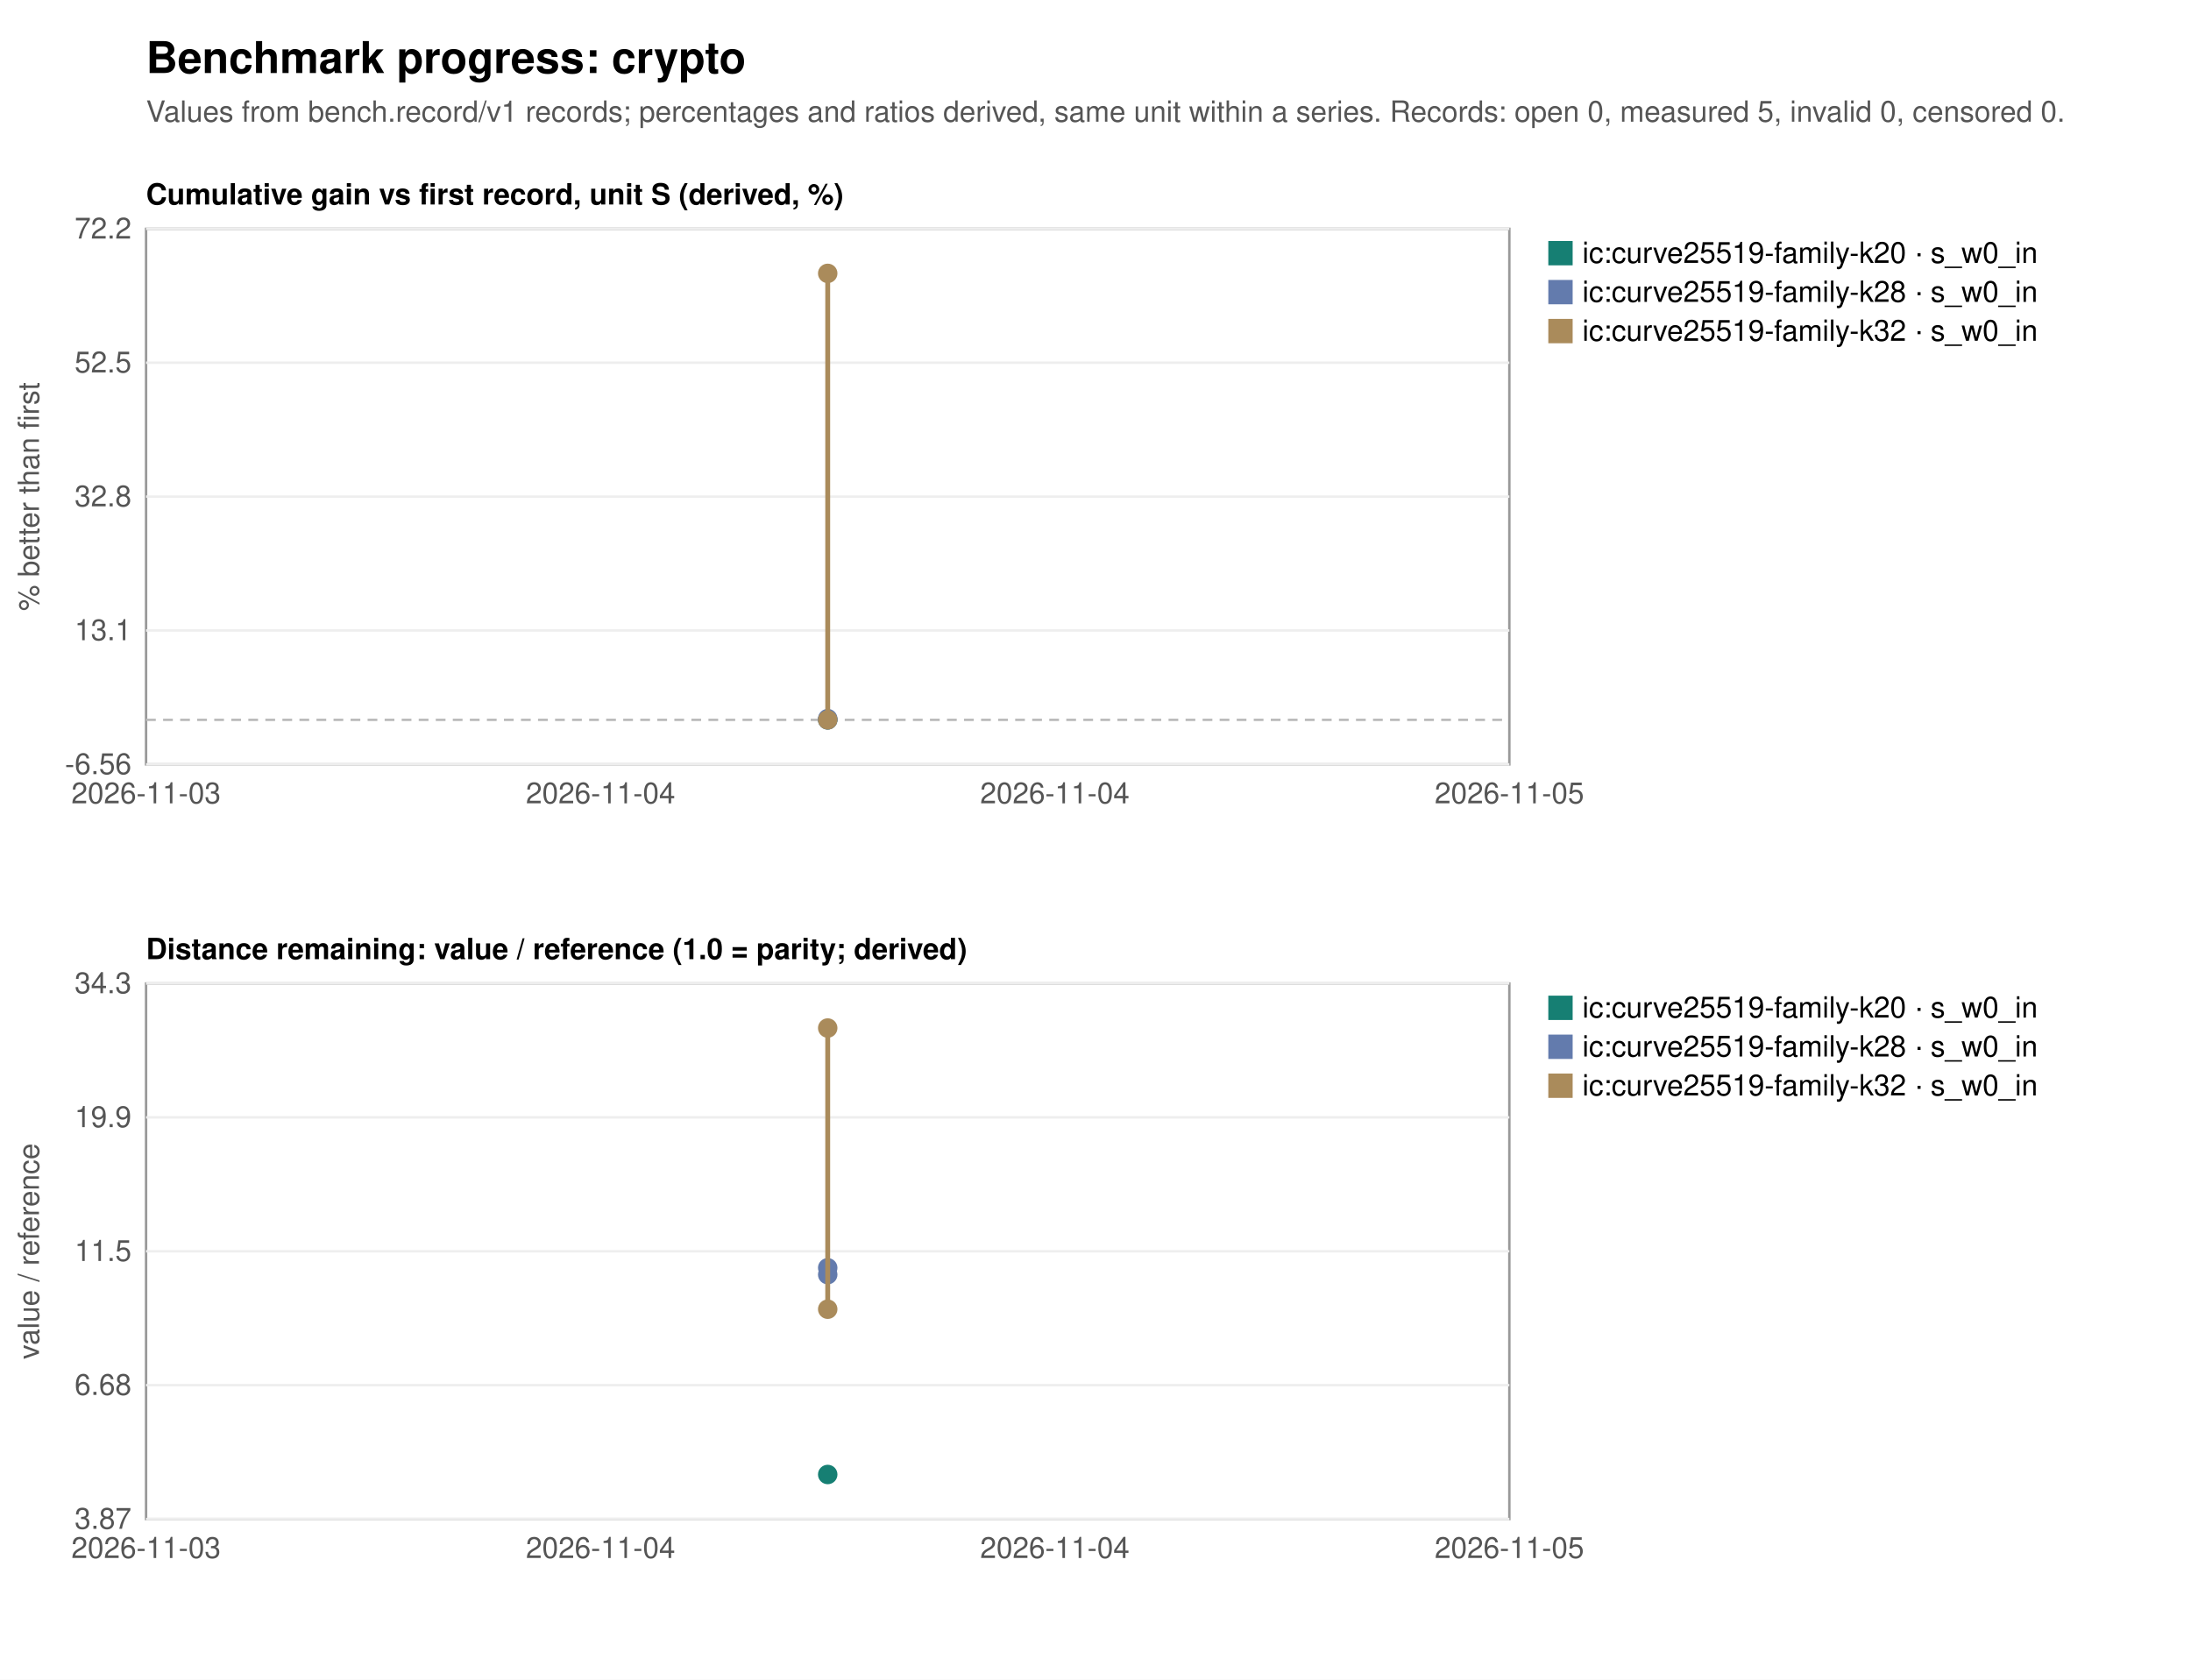
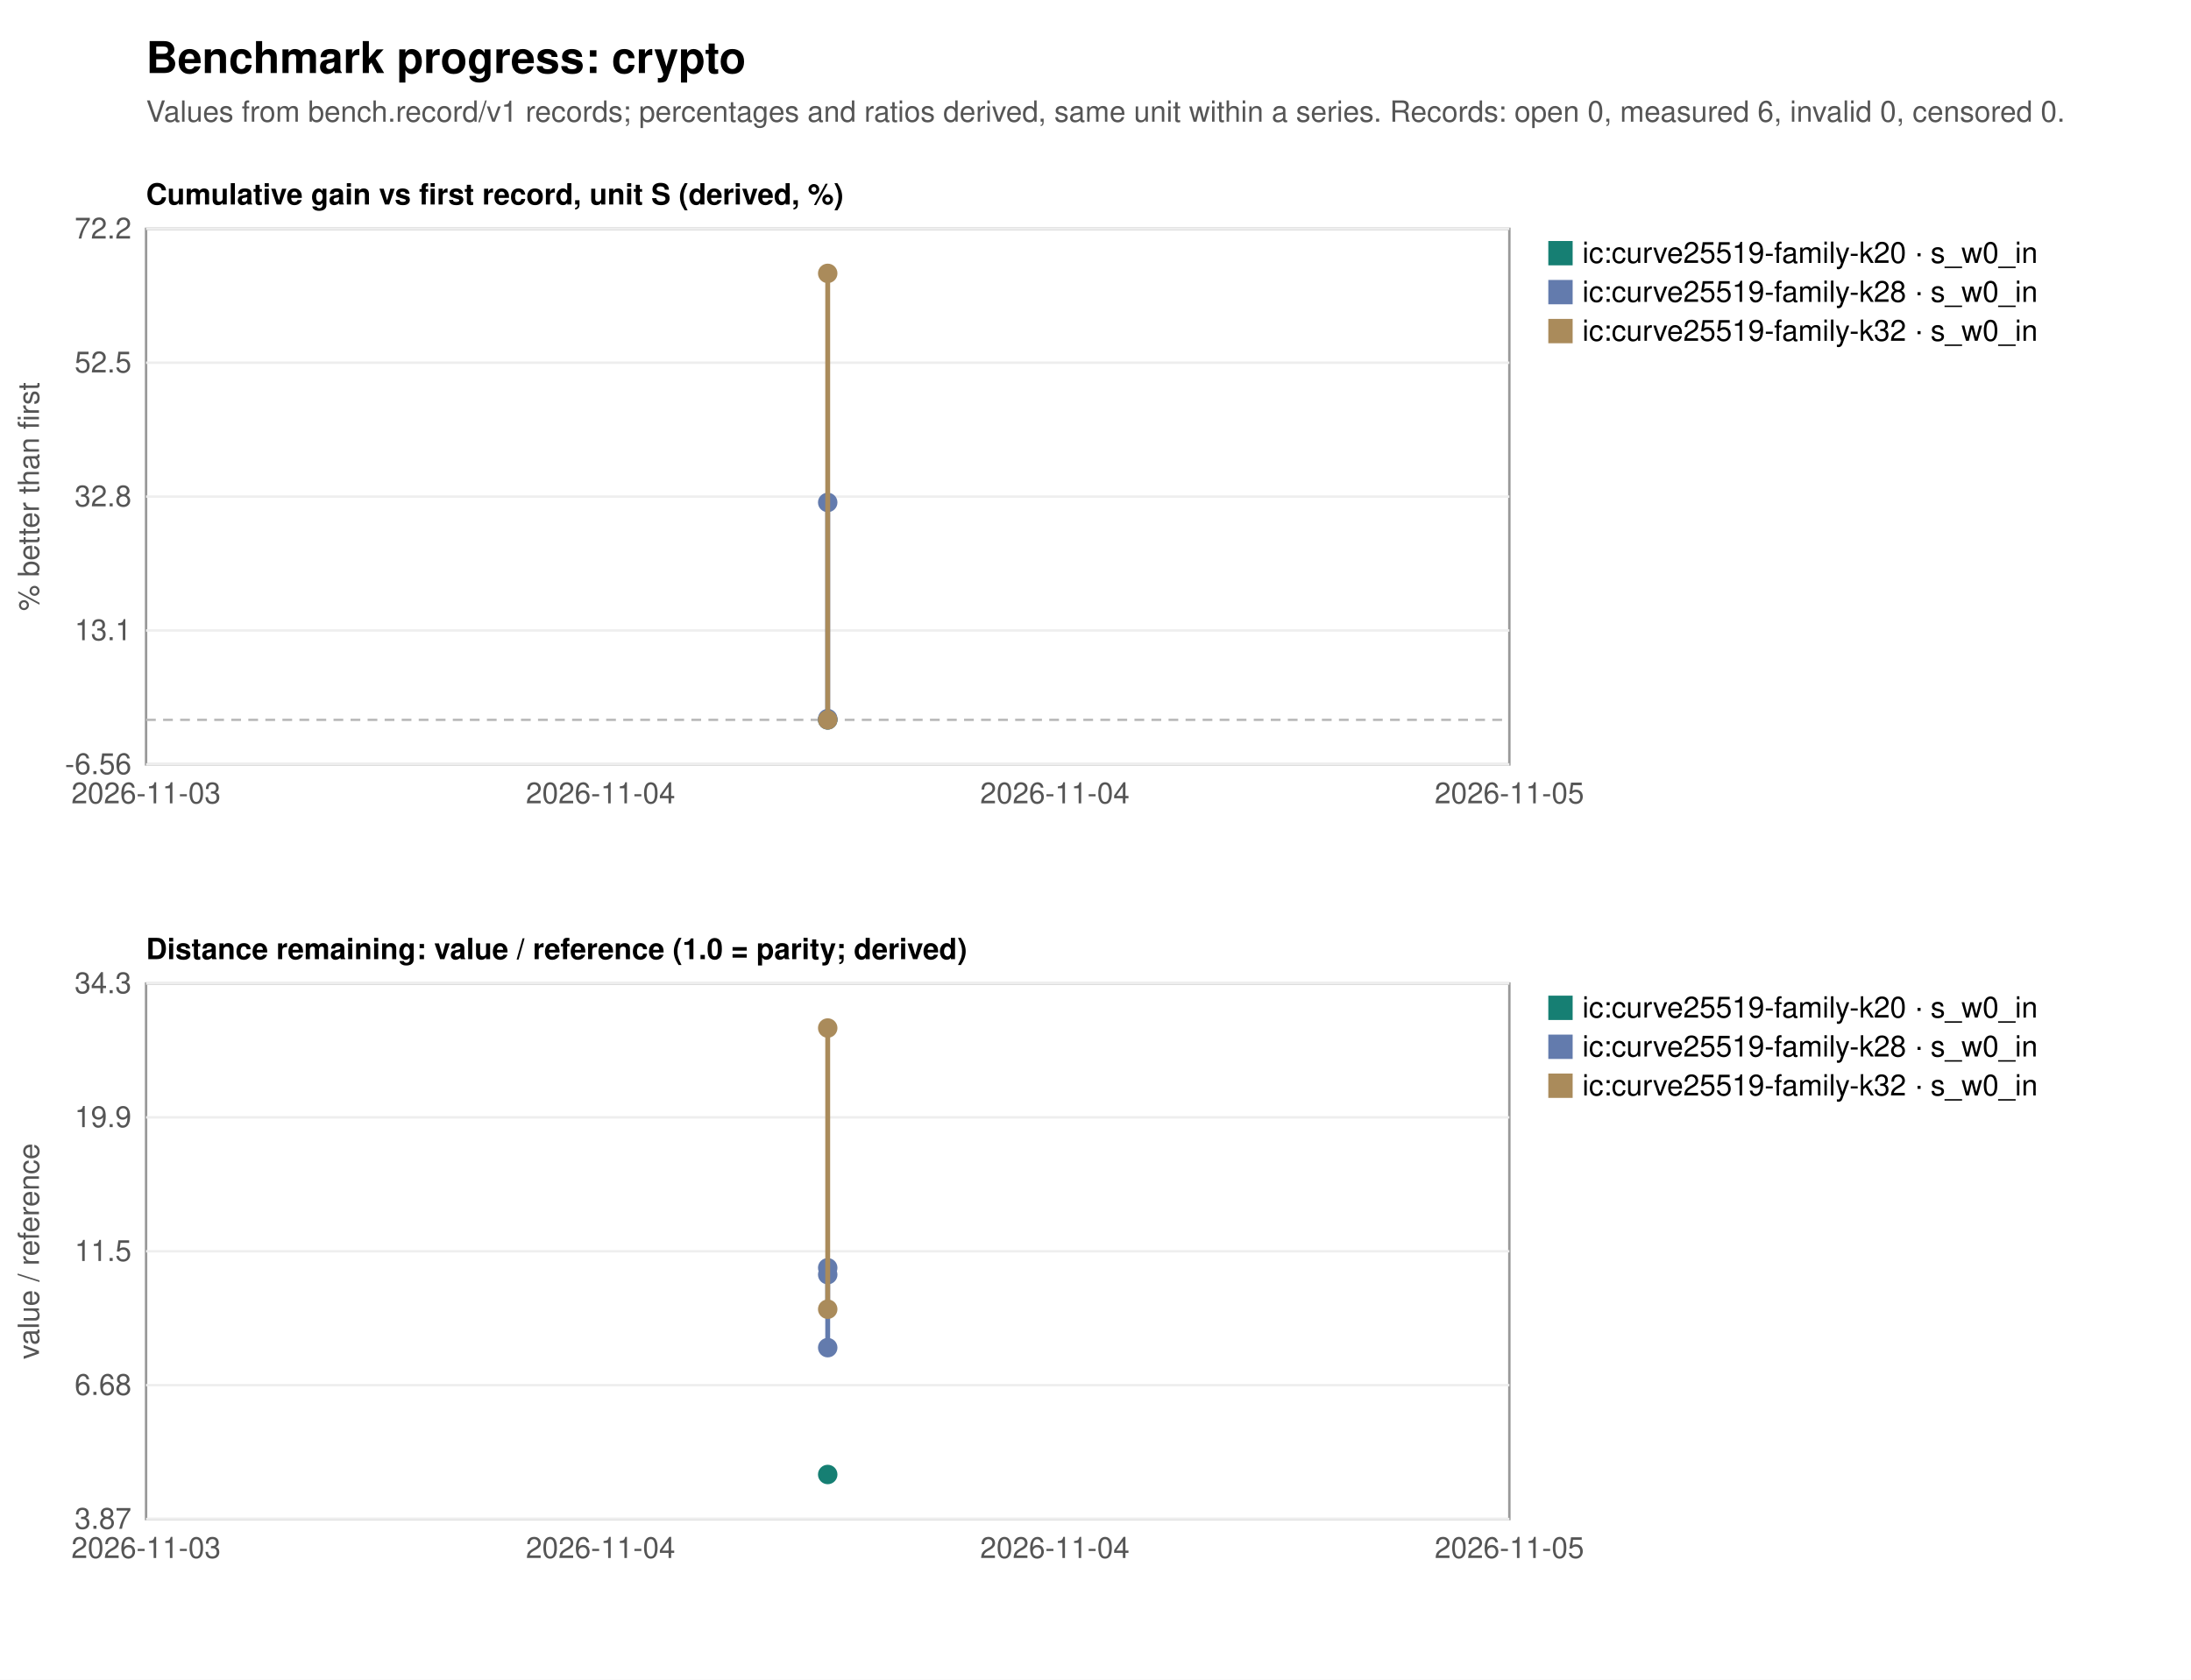
<svg xmlns="http://www.w3.org/2000/svg" width="900" height="690" viewBox="0 0 900 690" font-family="Helvetica, Arial, sans-serif" font-size="12">
  <rect width="900" height="690" fill="white" />
  <text x="60" y="30" font-size="18" font-weight="bold">Benchmark progress: crypto</text>
-   <text x="60" y="50" fill="#555">Values from bench.record/v1 records; percentages and ratios derived, same unit within a series. Records: open 0, measured 5, invalid 0, censored 0.</text>
+   <text x="60" y="50" fill="#555">Values from bench.record/v1 records; percentages and ratios derived, same unit within a series. Records: open 0, measured 6, invalid 0, censored 0.</text>
  <text x="60" y="84" font-weight="bold">Cumulative gain vs first record, unit S (derived, %)</text>
  <rect x="60" y="94" width="560" height="220" fill="none" stroke="#999" />
  <line x1="60" y1="314.0" x2="620" y2="314.0" stroke="#eee" />
  <text x="54" y="318.0" text-anchor="end" fill="#555">-6.56</text>
  <line x1="60" y1="259.0" x2="620" y2="259.0" stroke="#eee" />
  <text x="54" y="263.0" text-anchor="end" fill="#555">13.1</text>
  <line x1="60" y1="204.0" x2="620" y2="204.0" stroke="#eee" />
  <text x="54" y="208.0" text-anchor="end" fill="#555">32.8</text>
  <line x1="60" y1="149.0" x2="620" y2="149.0" stroke="#eee" />
  <text x="54" y="153.0" text-anchor="end" fill="#555">52.5</text>
  <line x1="60" y1="94.0" x2="620" y2="94.0" stroke="#eee" />
  <text x="54" y="98.0" text-anchor="end" fill="#555">72.2</text>
  <text x="60.0" y="330" text-anchor="middle" fill="#555">2026-11-03</text>
  <text x="246.7" y="330" text-anchor="middle" fill="#555">2026-11-04</text>
  <text x="433.3" y="330" text-anchor="middle" fill="#555">2026-11-04</text>
  <text x="620.0" y="330" text-anchor="middle" fill="#555">2026-11-05</text>
  <line x1="60" y1="295.7" x2="620" y2="295.7" stroke="#bbb" stroke-dasharray="4 3" />
  <text transform="translate(16,204.0) rotate(-90)" text-anchor="middle" fill="#555">% better than first</text>
  <circle cx="340.0" cy="295.7" r="4" fill="#167f73" />
  <rect x="636" y="99" width="10" height="10" fill="#167f73" />
  <text x="650" y="108">ic:curve25519-family-k20 · s_w0_in</text>
-   <polyline fill="none" stroke="#637bad" stroke-width="2" points="340.0,295.7 340.0,295.2" />
+   <polyline fill="none" stroke="#637bad" stroke-width="2" points="340.0,295.7 340.0,295.2 340.0,206.4" />
  <circle cx="340.0" cy="295.7" r="4" fill="#637bad" />
  <circle cx="340.0" cy="295.2" r="4" fill="#637bad" />
+   <circle cx="340.0" cy="206.4" r="4" fill="#637bad" />
  <rect x="636" y="115" width="10" height="10" fill="#637bad" />
  <text x="650" y="124">ic:curve25519-family-k28 · s_w0_in</text>
  <polyline fill="none" stroke="#aa8b5b" stroke-width="2" points="340.0,295.7 340.0,112.3" />
  <circle cx="340.0" cy="295.7" r="4" fill="#aa8b5b" />
  <circle cx="340.0" cy="112.3" r="4" fill="#aa8b5b" />
  <rect x="636" y="131" width="10" height="10" fill="#aa8b5b" />
  <text x="650" y="140">ic:curve25519-family-k32 · s_w0_in</text>
  <text x="60" y="394" font-weight="bold">Distance remaining: value / reference (1.0 = parity; derived)</text>
  <rect x="60" y="404" width="560" height="220" fill="none" stroke="#999" />
  <line x1="60" y1="624.0" x2="620" y2="624.0" stroke="#eee" />
  <text x="54" y="628.0" text-anchor="end" fill="#555">3.87</text>
  <line x1="60" y1="569.0" x2="620" y2="569.0" stroke="#eee" />
  <text x="54" y="573.0" text-anchor="end" fill="#555">6.68</text>
  <line x1="60" y1="514.0" x2="620" y2="514.0" stroke="#eee" />
  <text x="54" y="518.0" text-anchor="end" fill="#555">11.5</text>
  <line x1="60" y1="459.0" x2="620" y2="459.0" stroke="#eee" />
  <text x="54" y="463.0" text-anchor="end" fill="#555">19.9</text>
  <line x1="60" y1="404.0" x2="620" y2="404.0" stroke="#eee" />
  <text x="54" y="408.0" text-anchor="end" fill="#555">34.3</text>
  <text x="60.0" y="640" text-anchor="middle" fill="#555">2026-11-03</text>
  <text x="246.7" y="640" text-anchor="middle" fill="#555">2026-11-04</text>
  <text x="433.3" y="640" text-anchor="middle" fill="#555">2026-11-04</text>
  <text x="620.0" y="640" text-anchor="middle" fill="#555">2026-11-05</text>
  <text transform="translate(16,514.0) rotate(-90)" text-anchor="middle" fill="#555">value / reference</text>
  <circle cx="340.0" cy="605.7" r="4" fill="#167f73" />
  <rect x="636" y="409" width="10" height="10" fill="#167f73" />
  <text x="650" y="418">ic:curve25519-family-k20 · s_w0_in</text>
-   <polyline fill="none" stroke="#637bad" stroke-width="2" points="340.0,520.8 340.0,523.6" />
+   <polyline fill="none" stroke="#637bad" stroke-width="2" points="340.0,520.8 340.0,523.6 340.0,553.6" />
  <circle cx="340.0" cy="520.8" r="4" fill="#637bad" />
  <circle cx="340.0" cy="523.6" r="4" fill="#637bad" />
+   <circle cx="340.0" cy="553.6" r="4" fill="#637bad" />
  <rect x="636" y="425" width="10" height="10" fill="#637bad" />
  <text x="650" y="434">ic:curve25519-family-k28 · s_w0_in</text>
  <polyline fill="none" stroke="#aa8b5b" stroke-width="2" points="340.0,422.3 340.0,537.8" />
  <circle cx="340.0" cy="422.3" r="4" fill="#aa8b5b" />
  <circle cx="340.0" cy="537.8" r="4" fill="#aa8b5b" />
  <rect x="636" y="441" width="10" height="10" fill="#aa8b5b" />
  <text x="650" y="450">ic:curve25519-family-k32 · s_w0_in</text>
</svg>
